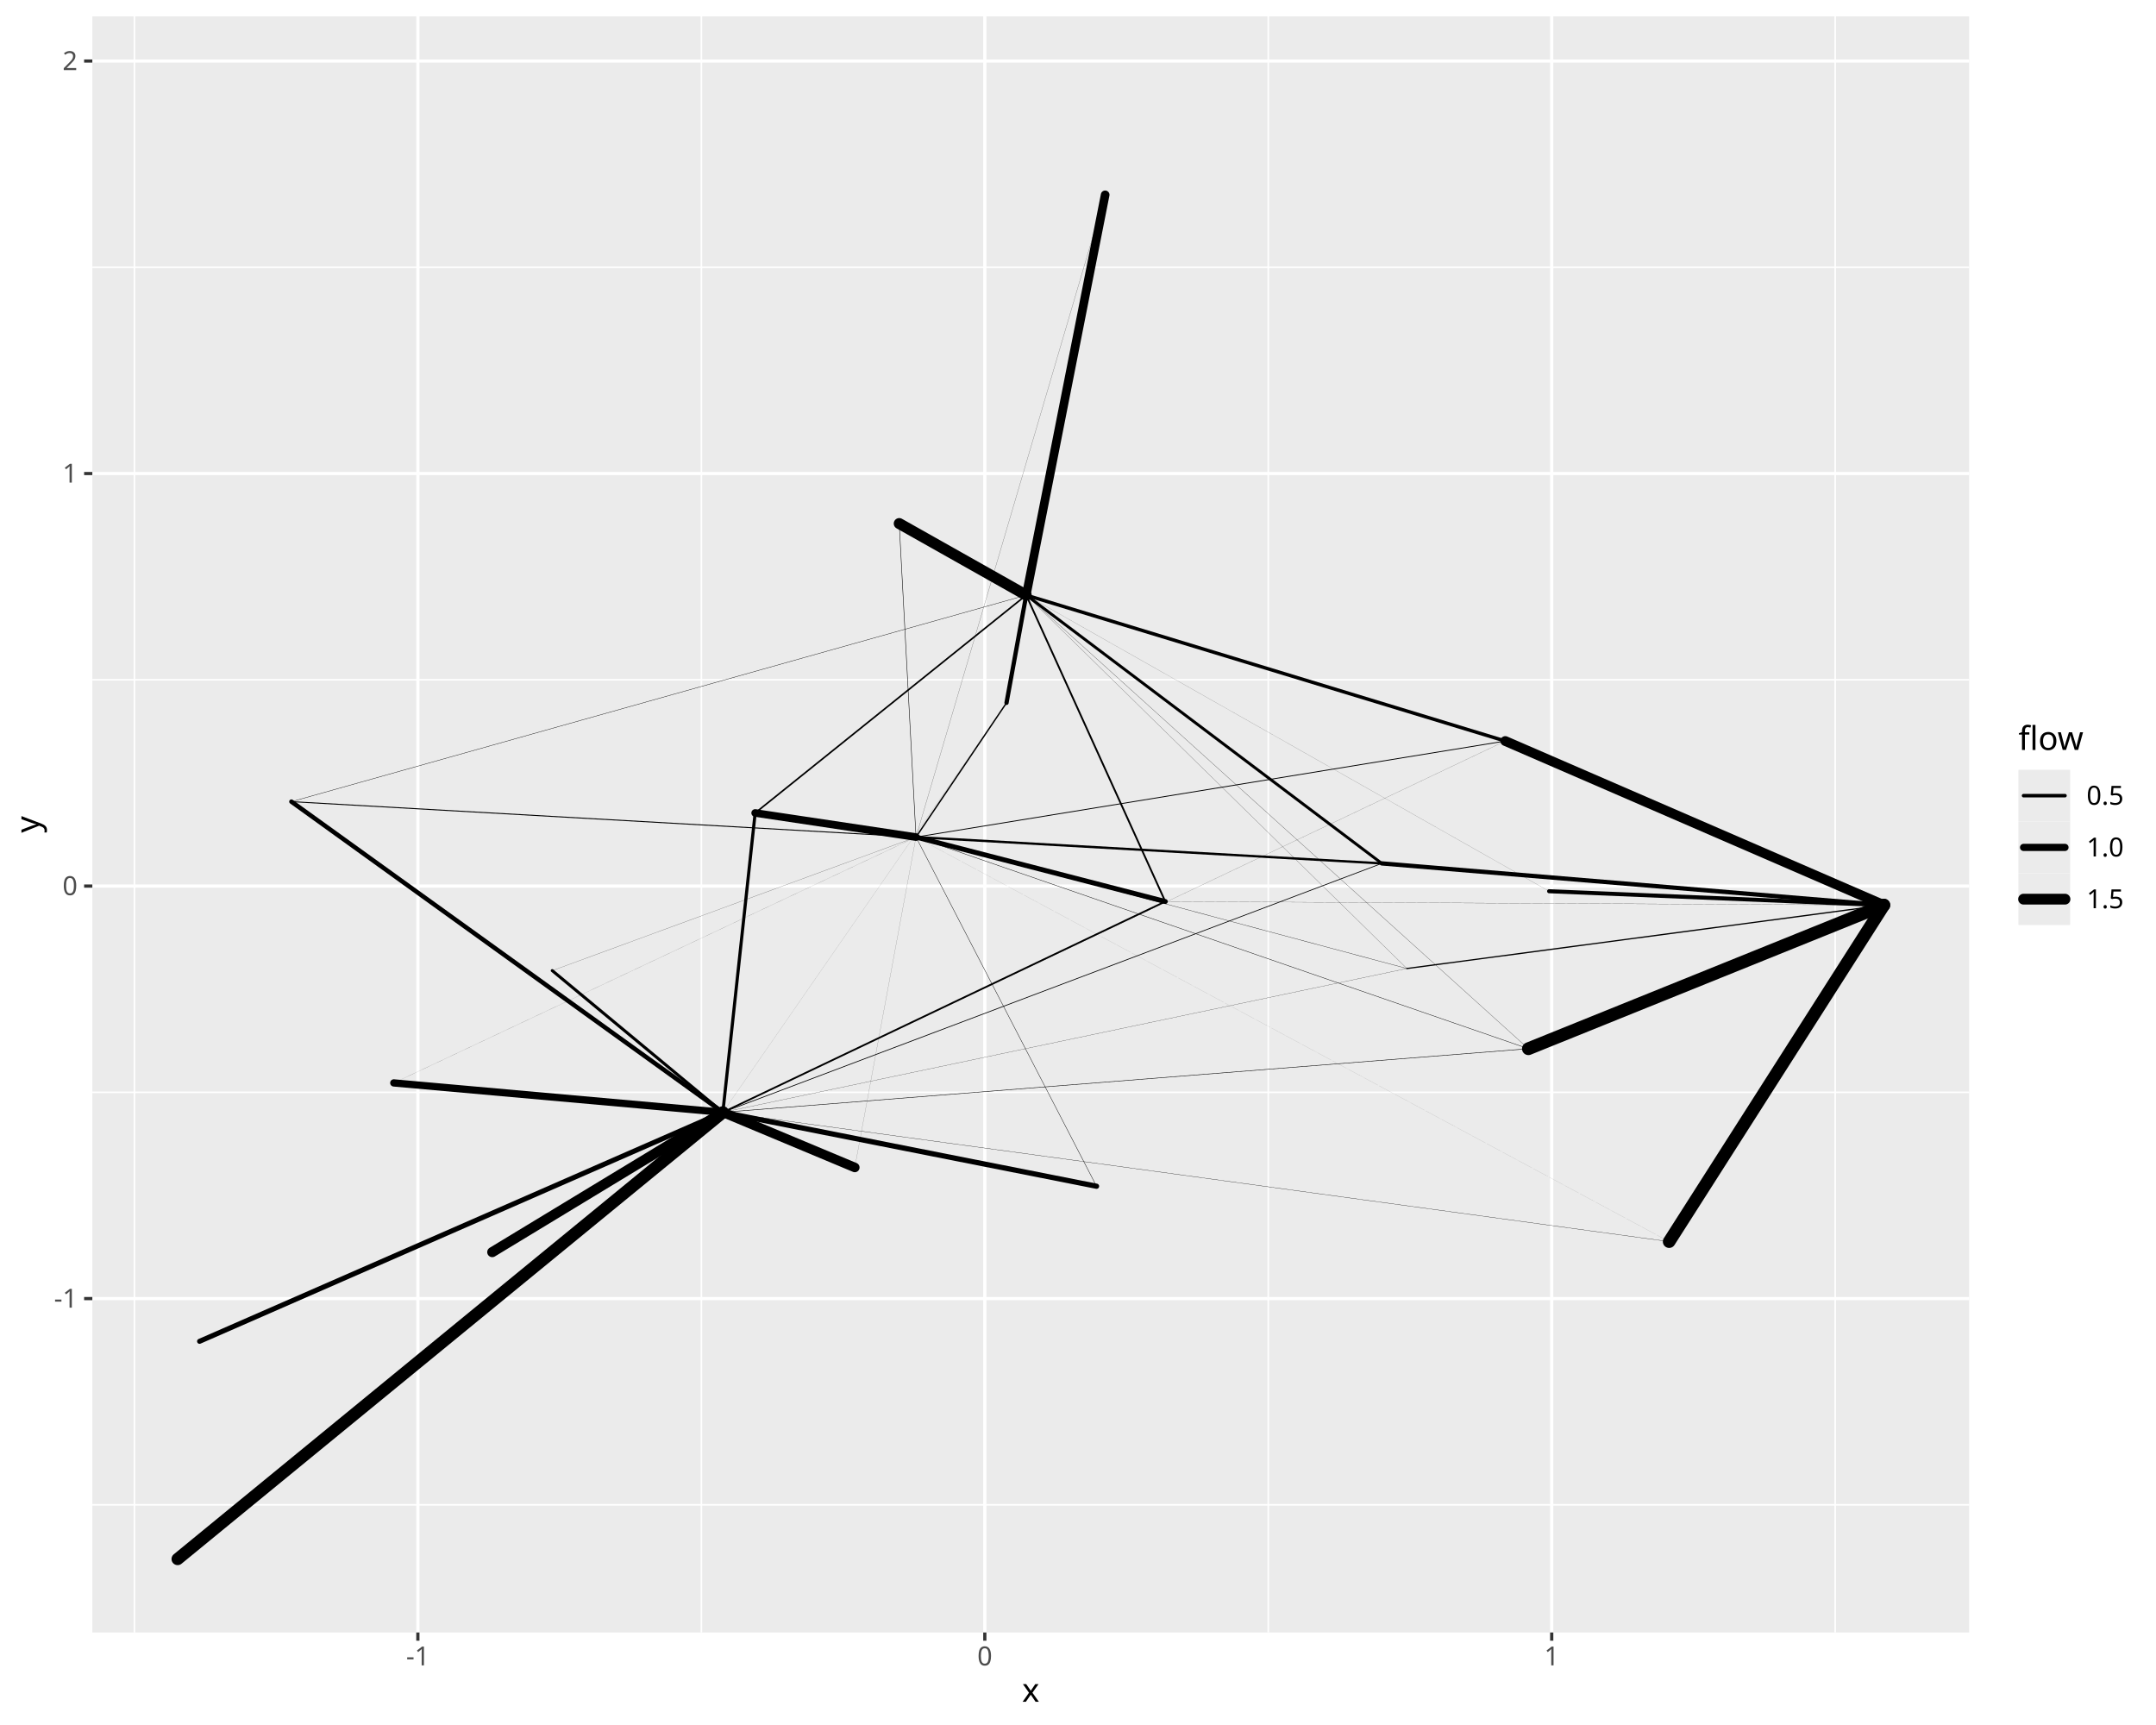
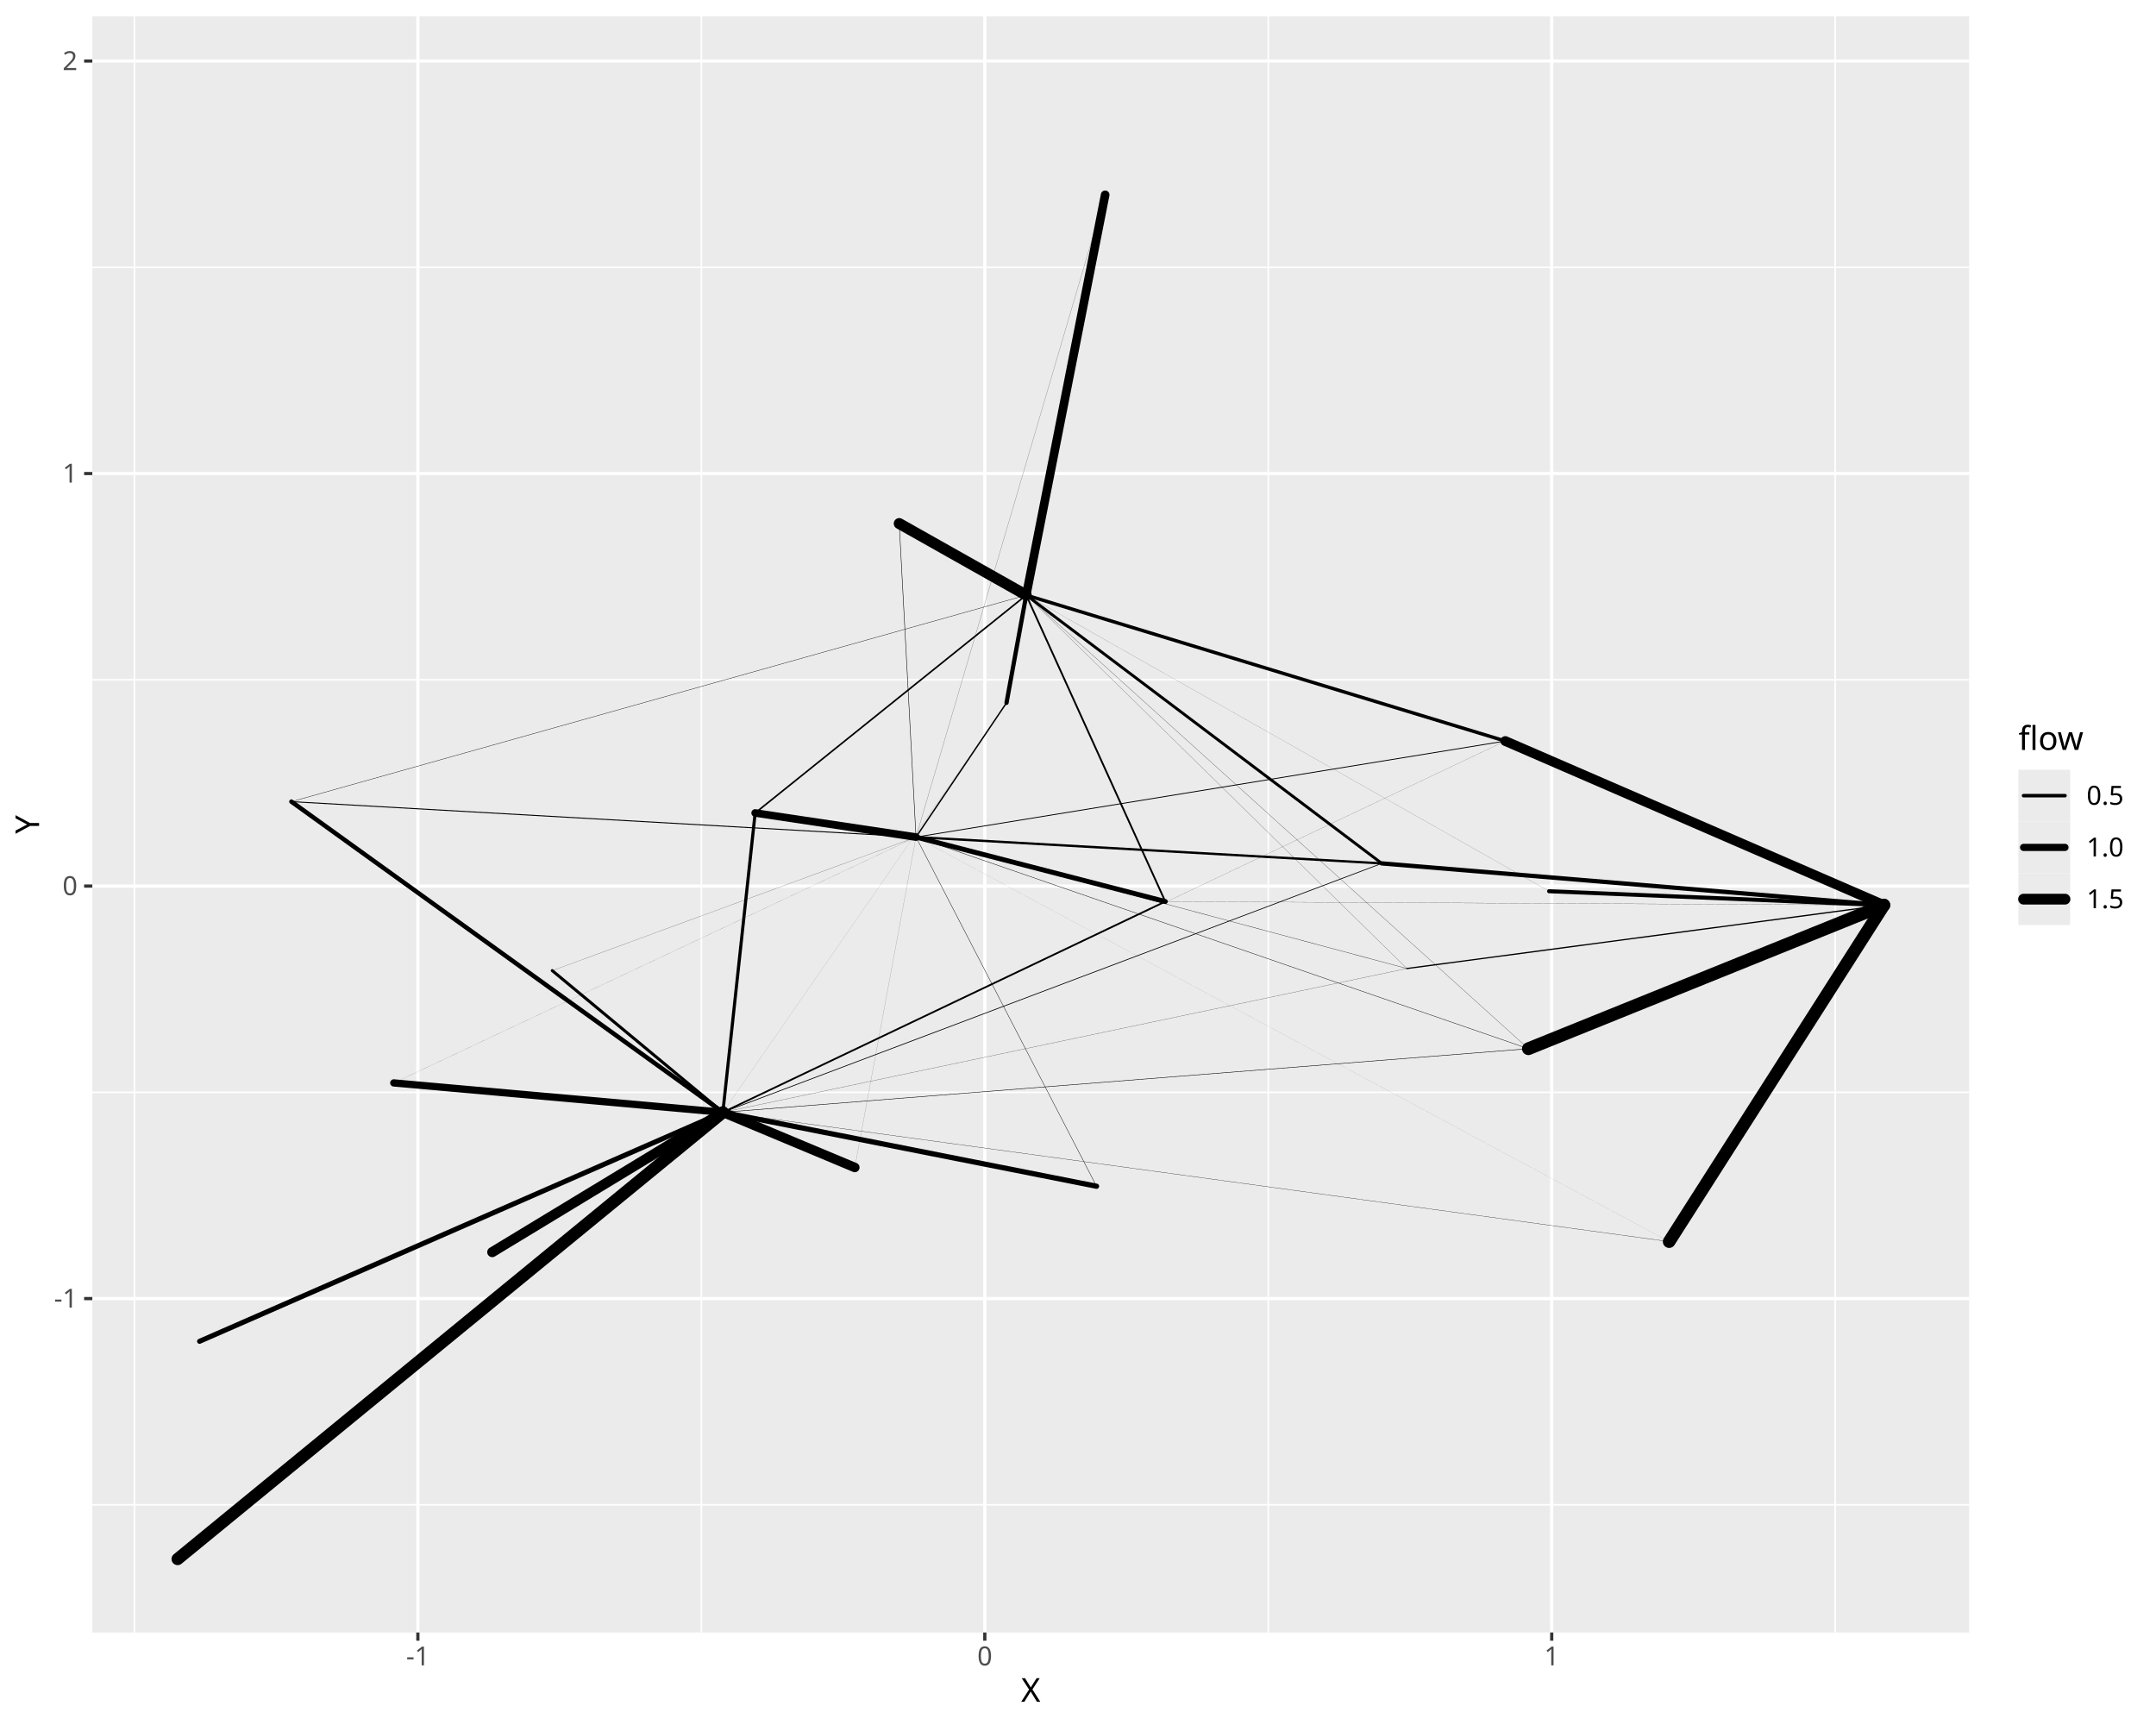
<svg xmlns="http://www.w3.org/2000/svg" class="svglite" data-engine-version="2.0" width="720.00pt" height="576.00pt" viewBox="0 0 720.00 576.00">
  <defs>
    <style type="text/css">
    .svglite line, .svglite polyline, .svglite polygon, .svglite path, .svglite rect, .svglite circle {
      fill: none;
      stroke: #000000;
      stroke-linecap: round;
      stroke-linejoin: round;
      stroke-miterlimit: 10.00;
    }
  </style>
  </defs>
  <rect width="100%" height="100%" style="stroke: none; fill: #FFFFFF;" />
  <defs>
    <clipPath id="cpMC4wMHw3MjAuMDB8MC4wMHw1NzYuMDA=">
      <rect x="0.00" y="0.00" width="720.00" height="576.00" />
    </clipPath>
  </defs>
  <g clip-path="url(#cpMC4wMHw3MjAuMDB8MC4wMHw1NzYuMDA=)">
    <rect x="0.00" y="0.00" width="720.00" height="576.00" style="stroke-width: 1.07; stroke: #FFFFFF; fill: #FFFFFF;" />
  </g>
  <defs>
    <clipPath id="cpMzAuODN8NjU3LjYxfDUuNDh8NTQ1LjEx">
      <rect x="30.83" y="5.48" width="626.78" height="539.63" />
    </clipPath>
  </defs>
  <g clip-path="url(#cpMzAuODN8NjU3LjYxfDUuNDh8NTQ1LjEx)">
    <rect x="30.83" y="5.48" width="626.78" height="539.63" style="stroke-width: 1.07; stroke: none; fill: #EBEBEB;" />
    <polyline points="30.83,502.48 657.61,502.48 " style="stroke-width: 0.53; stroke: #FFFFFF; stroke-linecap: butt;" />
    <polyline points="30.83,364.74 657.61,364.74 " style="stroke-width: 0.53; stroke: #FFFFFF; stroke-linecap: butt;" />
    <polyline points="30.83,226.99 657.61,226.99 " style="stroke-width: 0.53; stroke: #FFFFFF; stroke-linecap: butt;" />
    <polyline points="30.83,89.25 657.61,89.25 " style="stroke-width: 0.53; stroke: #FFFFFF; stroke-linecap: butt;" />
    <polyline points="44.89,545.11 44.89,5.48 " style="stroke-width: 0.53; stroke: #FFFFFF; stroke-linecap: butt;" />
    <polyline points="234.22,545.11 234.22,5.48 " style="stroke-width: 0.53; stroke: #FFFFFF; stroke-linecap: butt;" />
    <polyline points="423.54,545.11 423.54,5.48 " style="stroke-width: 0.53; stroke: #FFFFFF; stroke-linecap: butt;" />
    <polyline points="612.86,545.11 612.86,5.48 " style="stroke-width: 0.53; stroke: #FFFFFF; stroke-linecap: butt;" />
    <polyline points="30.83,433.61 657.61,433.61 " style="stroke-width: 1.07; stroke: #FFFFFF; stroke-linecap: butt;" />
    <polyline points="30.83,295.87 657.61,295.87 " style="stroke-width: 1.07; stroke: #FFFFFF; stroke-linecap: butt;" />
    <polyline points="30.83,158.12 657.61,158.12 " style="stroke-width: 1.07; stroke: #FFFFFF; stroke-linecap: butt;" />
    <polyline points="30.83,20.38 657.61,20.38 " style="stroke-width: 1.07; stroke: #FFFFFF; stroke-linecap: butt;" />
    <polyline points="139.55,545.11 139.55,5.48 " style="stroke-width: 1.07; stroke: #FFFFFF; stroke-linecap: butt;" />
    <polyline points="328.88,545.11 328.88,5.48 " style="stroke-width: 1.07; stroke: #FFFFFF; stroke-linecap: butt;" />
    <polyline points="518.20,545.11 518.20,5.48 " style="stroke-width: 1.07; stroke: #FFFFFF; stroke-linecap: butt;" />
    <line x1="598.77" y1="313.95" x2="629.12" y2="302.23" style="stroke-width: 0.45;" />
    <line x1="469.83" y1="323.40" x2="629.12" y2="302.23" style="stroke-width: 0.41;" />
    <line x1="461.45" y1="288.30" x2="629.12" y2="302.23" style="stroke-width: 1.44;" />
    <line x1="557.42" y1="414.59" x2="629.12" y2="302.23" style="stroke-width: 4.22;" />
    <line x1="389.15" y1="301.03" x2="629.12" y2="302.23" style="stroke-width: 0.053;" />
    <line x1="517.33" y1="297.59" x2="629.12" y2="302.23" style="stroke-width: 1.35;" />
    <line x1="510.41" y1="350.18" x2="629.12" y2="302.23" style="stroke-width: 4.27;" />
    <line x1="502.69" y1="247.44" x2="629.12" y2="302.23" style="stroke-width: 3.27;" />
    <line x1="336.13" y1="234.68" x2="305.90" y2="279.51" style="stroke-width: 0.46;" />
    <line x1="184.42" y1="324.10" x2="305.90" y2="279.51" style="stroke-width: 0.050;" />
    <line x1="369.07" y1="65.06" x2="305.90" y2="279.51" style="stroke-width: 0.051;" />
    <line x1="469.83" y1="323.40" x2="305.90" y2="279.51" style="stroke-width: 0.097;" />
    <line x1="461.45" y1="288.30" x2="305.90" y2="279.51" style="stroke-width: 0.78;" />
    <line x1="285.46" y1="389.83" x2="305.90" y2="279.51" style="stroke-width: 0.033;" />
    <line x1="366.19" y1="396.10" x2="305.90" y2="279.51" style="stroke-width: 0.13;" />
    <line x1="557.42" y1="414.59" x2="305.90" y2="279.51" style="stroke-width: 0.015;" />
    <line x1="389.15" y1="301.03" x2="305.90" y2="279.51" style="stroke-width: 1.65;" />
    <line x1="59.32" y1="520.58" x2="305.90" y2="279.51" style="stroke-width: 0.004;" />
    <line x1="252.19" y1="271.46" x2="305.90" y2="279.51" style="stroke-width: 2.55;" />
    <line x1="517.33" y1="297.59" x2="305.90" y2="279.51" style="stroke-width: 0.013;" />
    <line x1="510.41" y1="350.18" x2="305.90" y2="279.51" style="stroke-width: 0.13;" />
    <line x1="502.69" y1="247.44" x2="305.90" y2="279.51" style="stroke-width: 0.28;" />
    <line x1="300.30" y1="174.82" x2="305.90" y2="279.51" style="stroke-width: 0.16;" />
    <line x1="97.32" y1="267.68" x2="305.90" y2="279.51" style="stroke-width: 0.32;" />
    <line x1="164.39" y1="418.10" x2="305.90" y2="279.51" style="stroke-width: 0.00;" />
    <line x1="131.51" y1="361.60" x2="305.90" y2="279.51" style="stroke-width: 0.026;" />
    <line x1="66.65" y1="447.88" x2="241.40" y2="371.41" style="stroke-width: 1.68;" />
    <line x1="336.13" y1="234.68" x2="241.40" y2="371.41" style="stroke-width: 0.019;" />
    <line x1="184.42" y1="324.10" x2="241.40" y2="371.41" style="stroke-width: 1.00;" />
    <line x1="469.83" y1="323.40" x2="241.40" y2="371.41" style="stroke-width: 0.062;" />
    <line x1="461.45" y1="288.30" x2="241.40" y2="371.41" style="stroke-width: 0.24;" />
    <line x1="285.46" y1="389.83" x2="241.40" y2="371.41" style="stroke-width: 3.18;" />
    <line x1="366.19" y1="396.10" x2="241.40" y2="371.41" style="stroke-width: 1.74;" />
    <line x1="557.42" y1="414.59" x2="241.40" y2="371.41" style="stroke-width: 0.091;" />
    <line x1="389.15" y1="301.03" x2="241.40" y2="371.41" style="stroke-width: 0.59;" />
    <line x1="59.32" y1="520.58" x2="241.40" y2="371.41" style="stroke-width: 4.08;" />
    <line x1="252.19" y1="271.46" x2="241.40" y2="371.41" style="stroke-width: 1.05;" />
    <line x1="510.41" y1="350.18" x2="241.40" y2="371.41" style="stroke-width: 0.16;" />
    <line x1="502.69" y1="247.44" x2="241.40" y2="371.41" style="stroke-width: 0.038;" />
    <line x1="97.32" y1="267.68" x2="241.40" y2="371.41" style="stroke-width: 1.49;" />
    <line x1="164.39" y1="418.10" x2="241.40" y2="371.41" style="stroke-width: 3.37;" />
    <line x1="131.51" y1="361.60" x2="241.40" y2="371.41" style="stroke-width: 2.43;" />
    <line x1="336.13" y1="234.68" x2="342.71" y2="198.73" style="stroke-width: 1.42;" />
    <line x1="369.07" y1="65.06" x2="342.71" y2="198.73" style="stroke-width: 2.89;" />
    <line x1="469.83" y1="323.40" x2="342.71" y2="198.73" style="stroke-width: 0.055;" />
    <line x1="461.45" y1="288.30" x2="342.71" y2="198.73" style="stroke-width: 0.96;" />
    <line x1="389.15" y1="301.03" x2="342.71" y2="198.73" style="stroke-width: 0.60;" />
    <line x1="252.19" y1="271.46" x2="342.71" y2="198.73" style="stroke-width: 0.54;" />
    <line x1="517.33" y1="297.59" x2="342.71" y2="198.73" style="stroke-width: 0.030;" />
    <line x1="510.41" y1="350.18" x2="342.71" y2="198.73" style="stroke-width: 0.070;" />
    <line x1="502.69" y1="247.44" x2="342.71" y2="198.73" style="stroke-width: 1.15;" />
    <line x1="300.30" y1="174.82" x2="342.71" y2="198.73" style="stroke-width: 3.66;" />
    <line x1="97.32" y1="267.68" x2="342.71" y2="198.73" style="stroke-width: 0.12;" />
  </g>
  <g clip-path="url(#cpMC4wMHw3MjAuMDB8MC4wMHw1NzYuMDA=)">
    <text x="25.90" y="436.64" text-anchor="end" style="font-size: 8.80px; fill: #4D4D4D; font-family: sans;" textLength="7.82px" lengthAdjust="spacingAndGlyphs">-1</text>
    <text x="25.90" y="298.89" text-anchor="end" style="font-size: 8.80px; fill: #4D4D4D; font-family: sans;" textLength="4.89px" lengthAdjust="spacingAndGlyphs">0</text>
    <text x="25.90" y="161.15" text-anchor="end" style="font-size: 8.80px; fill: #4D4D4D; font-family: sans;" textLength="4.89px" lengthAdjust="spacingAndGlyphs">1</text>
    <text x="25.90" y="23.41" text-anchor="end" style="font-size: 8.80px; fill: #4D4D4D; font-family: sans;" textLength="4.89px" lengthAdjust="spacingAndGlyphs">2</text>
    <polyline points="28.09,433.61 30.83,433.61 " style="stroke-width: 1.07; stroke: #333333; stroke-linecap: butt;" />
    <polyline points="28.09,295.87 30.83,295.87 " style="stroke-width: 1.07; stroke: #333333; stroke-linecap: butt;" />
    <polyline points="28.09,158.12 30.83,158.12 " style="stroke-width: 1.07; stroke: #333333; stroke-linecap: butt;" />
    <polyline points="28.09,20.38 30.83,20.38 " style="stroke-width: 1.07; stroke: #333333; stroke-linecap: butt;" />
    <polyline points="139.55,547.85 139.55,545.11 " style="stroke-width: 1.07; stroke: #333333; stroke-linecap: butt;" />
    <polyline points="328.88,547.85 328.88,545.11 " style="stroke-width: 1.07; stroke: #333333; stroke-linecap: butt;" />
    <polyline points="518.20,547.85 518.20,545.11 " style="stroke-width: 1.07; stroke: #333333; stroke-linecap: butt;" />
    <text x="139.55" y="556.10" text-anchor="middle" style="font-size: 8.80px; fill: #4D4D4D; font-family: sans;" textLength="7.82px" lengthAdjust="spacingAndGlyphs">-1</text>
    <text x="328.88" y="556.10" text-anchor="middle" style="font-size: 8.80px; fill: #4D4D4D; font-family: sans;" textLength="4.89px" lengthAdjust="spacingAndGlyphs">0</text>
    <text x="518.20" y="556.10" text-anchor="middle" style="font-size: 8.80px; fill: #4D4D4D; font-family: sans;" textLength="4.89px" lengthAdjust="spacingAndGlyphs">1</text>
-     <text x="344.22" y="568.24" text-anchor="middle" style="font-size: 11.00px; font-family: sans;" textLength="5.50px" lengthAdjust="spacingAndGlyphs">x</text>
-     <text transform="translate(13.05,275.30) rotate(-90)" text-anchor="middle" style="font-size: 11.00px; font-family: sans;" textLength="5.50px" lengthAdjust="spacingAndGlyphs">y</text>
+     <text x="344.22" y="568.24" text-anchor="middle" style="font-size: 11.00px; font-family: sans;" textLength="7.34px" lengthAdjust="spacingAndGlyphs">X</text>
+     <text transform="translate(13.05,275.30) rotate(-90)" text-anchor="middle" style="font-size: 11.00px; font-family: sans;" textLength="7.34px" lengthAdjust="spacingAndGlyphs">Y</text>
    <rect x="668.57" y="236.23" width="45.95" height="78.13" style="stroke-width: 1.07; stroke: none; fill: #FFFFFF;" />
    <text x="674.05" y="250.42" style="font-size: 11.00px; font-family: sans;" textLength="19.56px" lengthAdjust="spacingAndGlyphs">flow</text>
    <rect x="674.05" y="257.04" width="17.28" height="17.28" style="stroke-width: 1.07; stroke: none; fill: #EBEBEB;" />
    <line x1="675.78" y1="265.68" x2="689.60" y2="265.68" style="stroke-width: 1.19;" />
    <rect x="674.05" y="274.32" width="17.28" height="17.28" style="stroke-width: 1.07; stroke: none; fill: #EBEBEB;" />
    <line x1="675.78" y1="282.96" x2="689.60" y2="282.96" style="stroke-width: 2.40;" />
    <rect x="674.05" y="291.60" width="17.28" height="17.28" style="stroke-width: 1.07; stroke: none; fill: #EBEBEB;" />
    <line x1="675.78" y1="300.24" x2="689.60" y2="300.24" style="stroke-width: 3.61;" />
    <text x="696.81" y="268.71" style="font-size: 8.80px; font-family: sans;" textLength="12.23px" lengthAdjust="spacingAndGlyphs">0.5</text>
    <text x="696.81" y="285.99" style="font-size: 8.80px; font-family: sans;" textLength="12.23px" lengthAdjust="spacingAndGlyphs">1.0</text>
    <text x="696.81" y="303.27" style="font-size: 8.80px; font-family: sans;" textLength="12.23px" lengthAdjust="spacingAndGlyphs">1.5</text>
  </g>
</svg>
